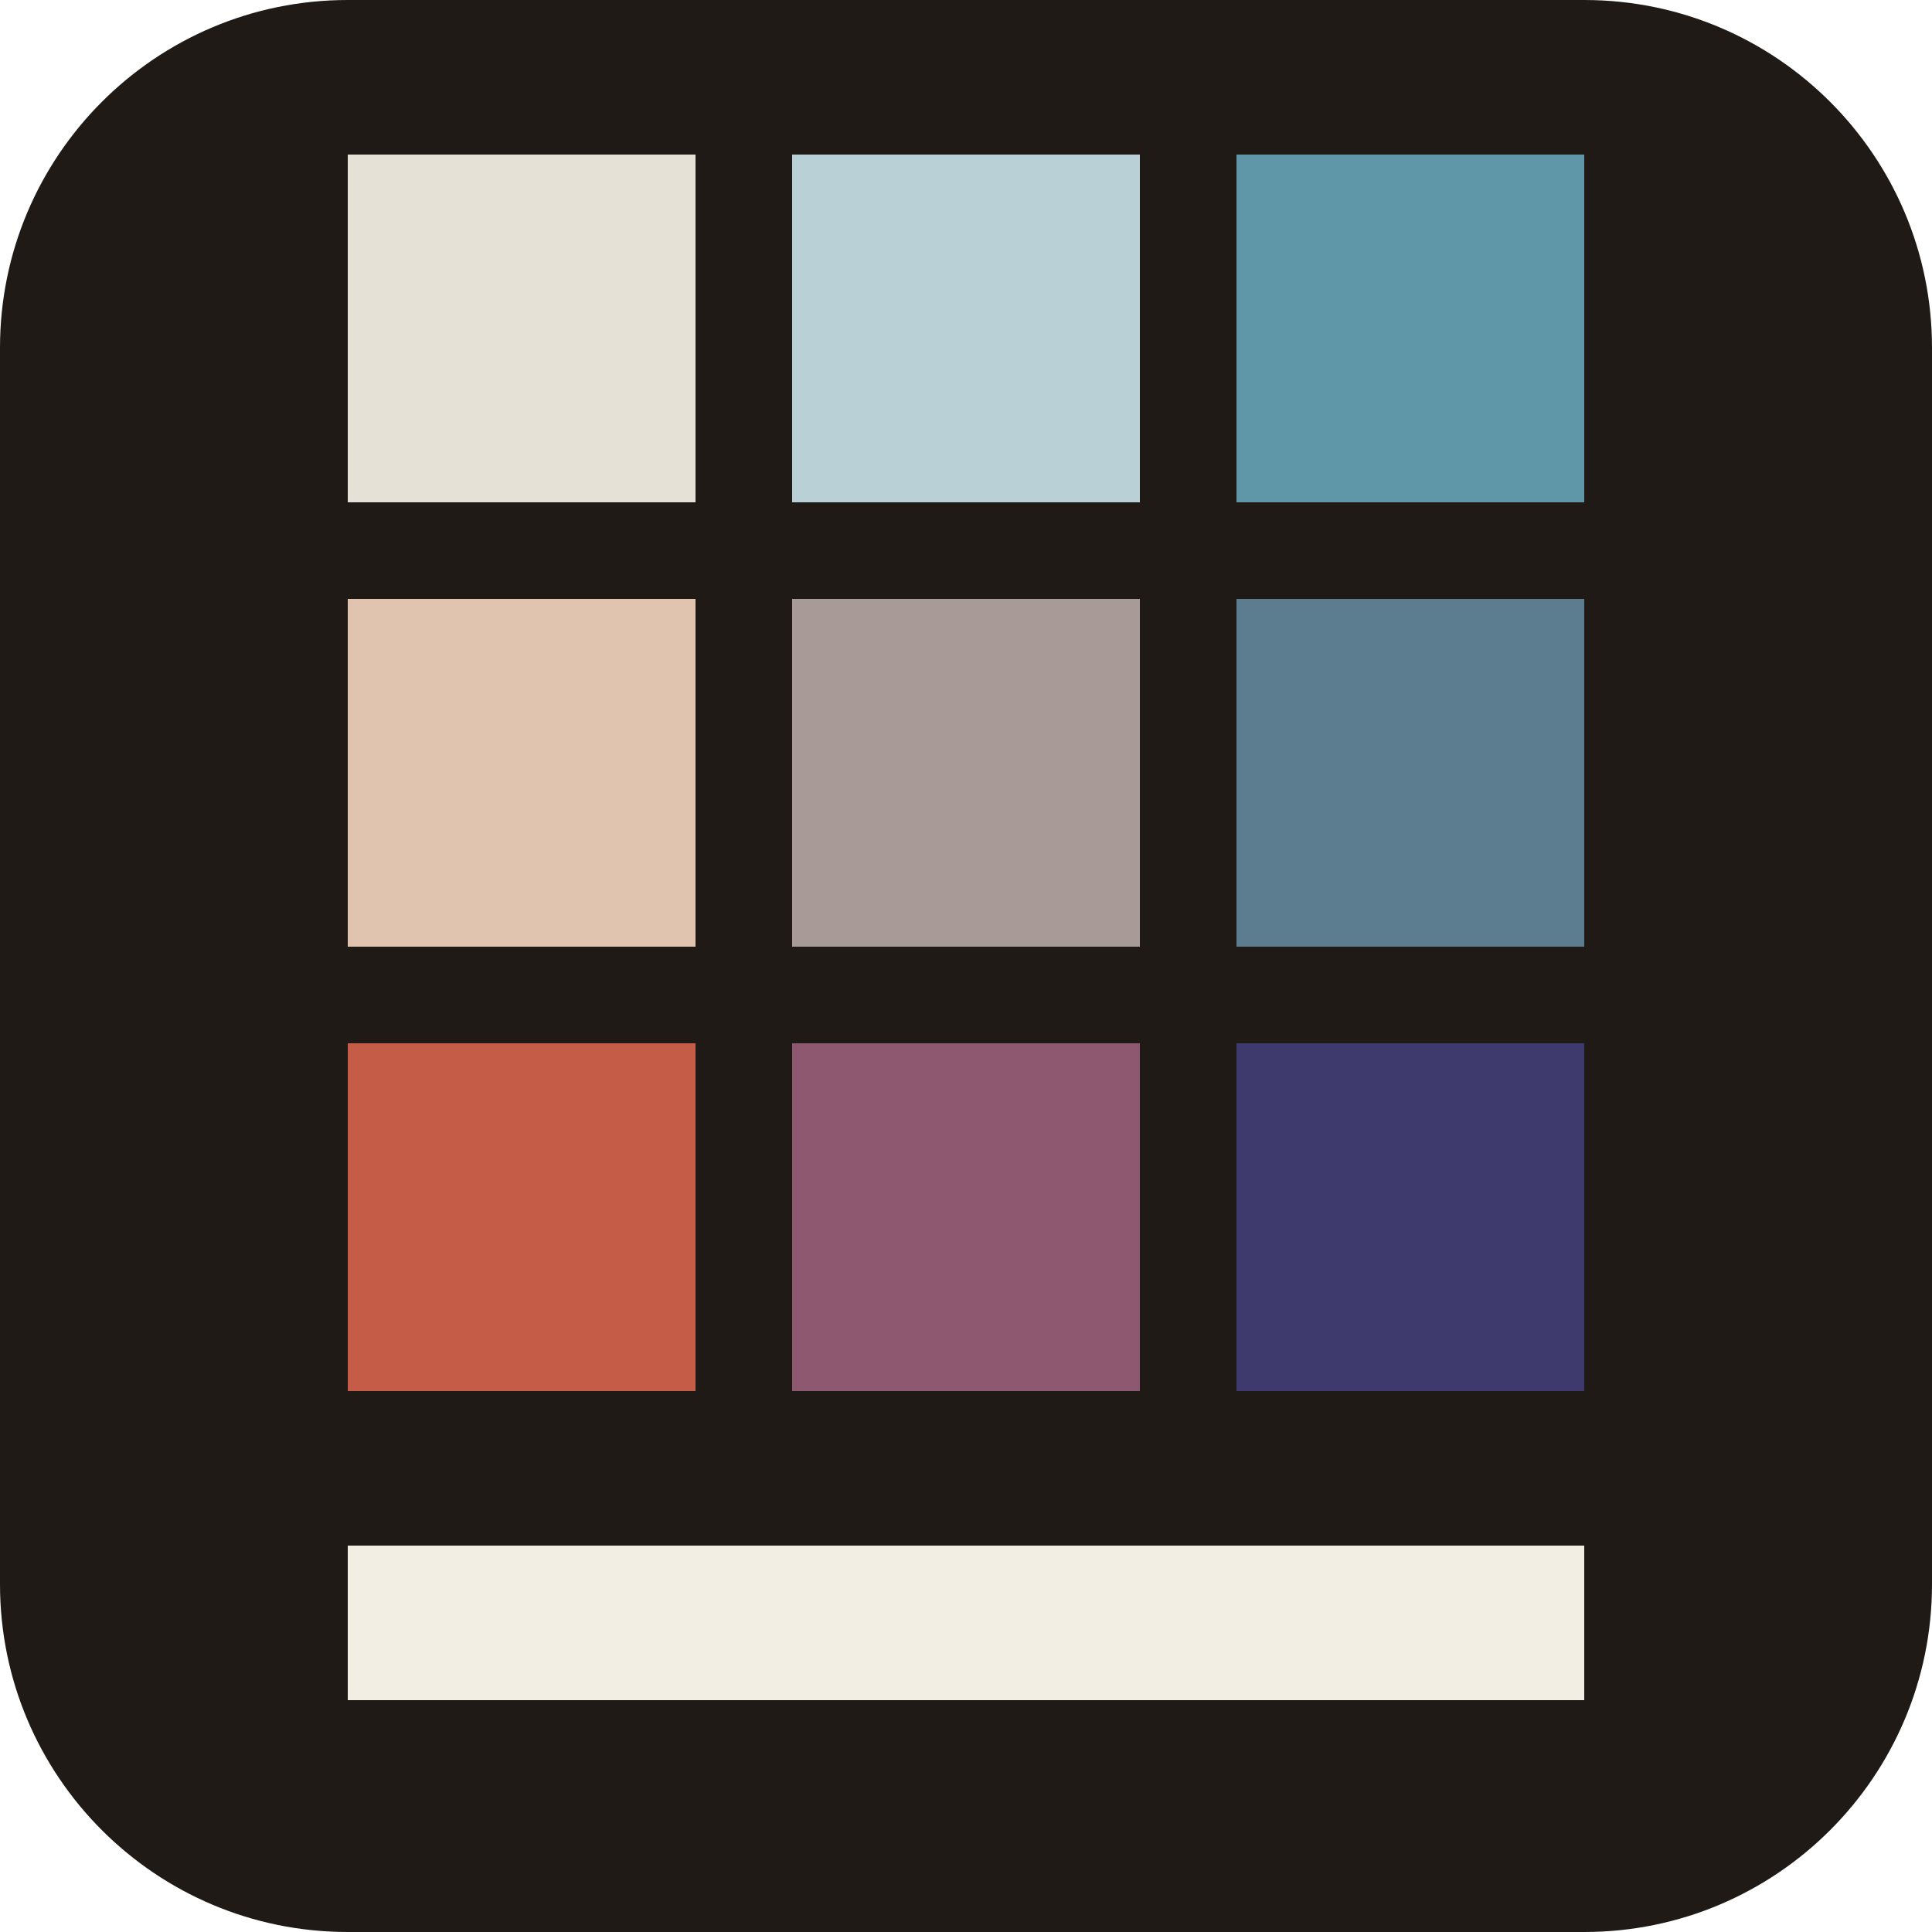
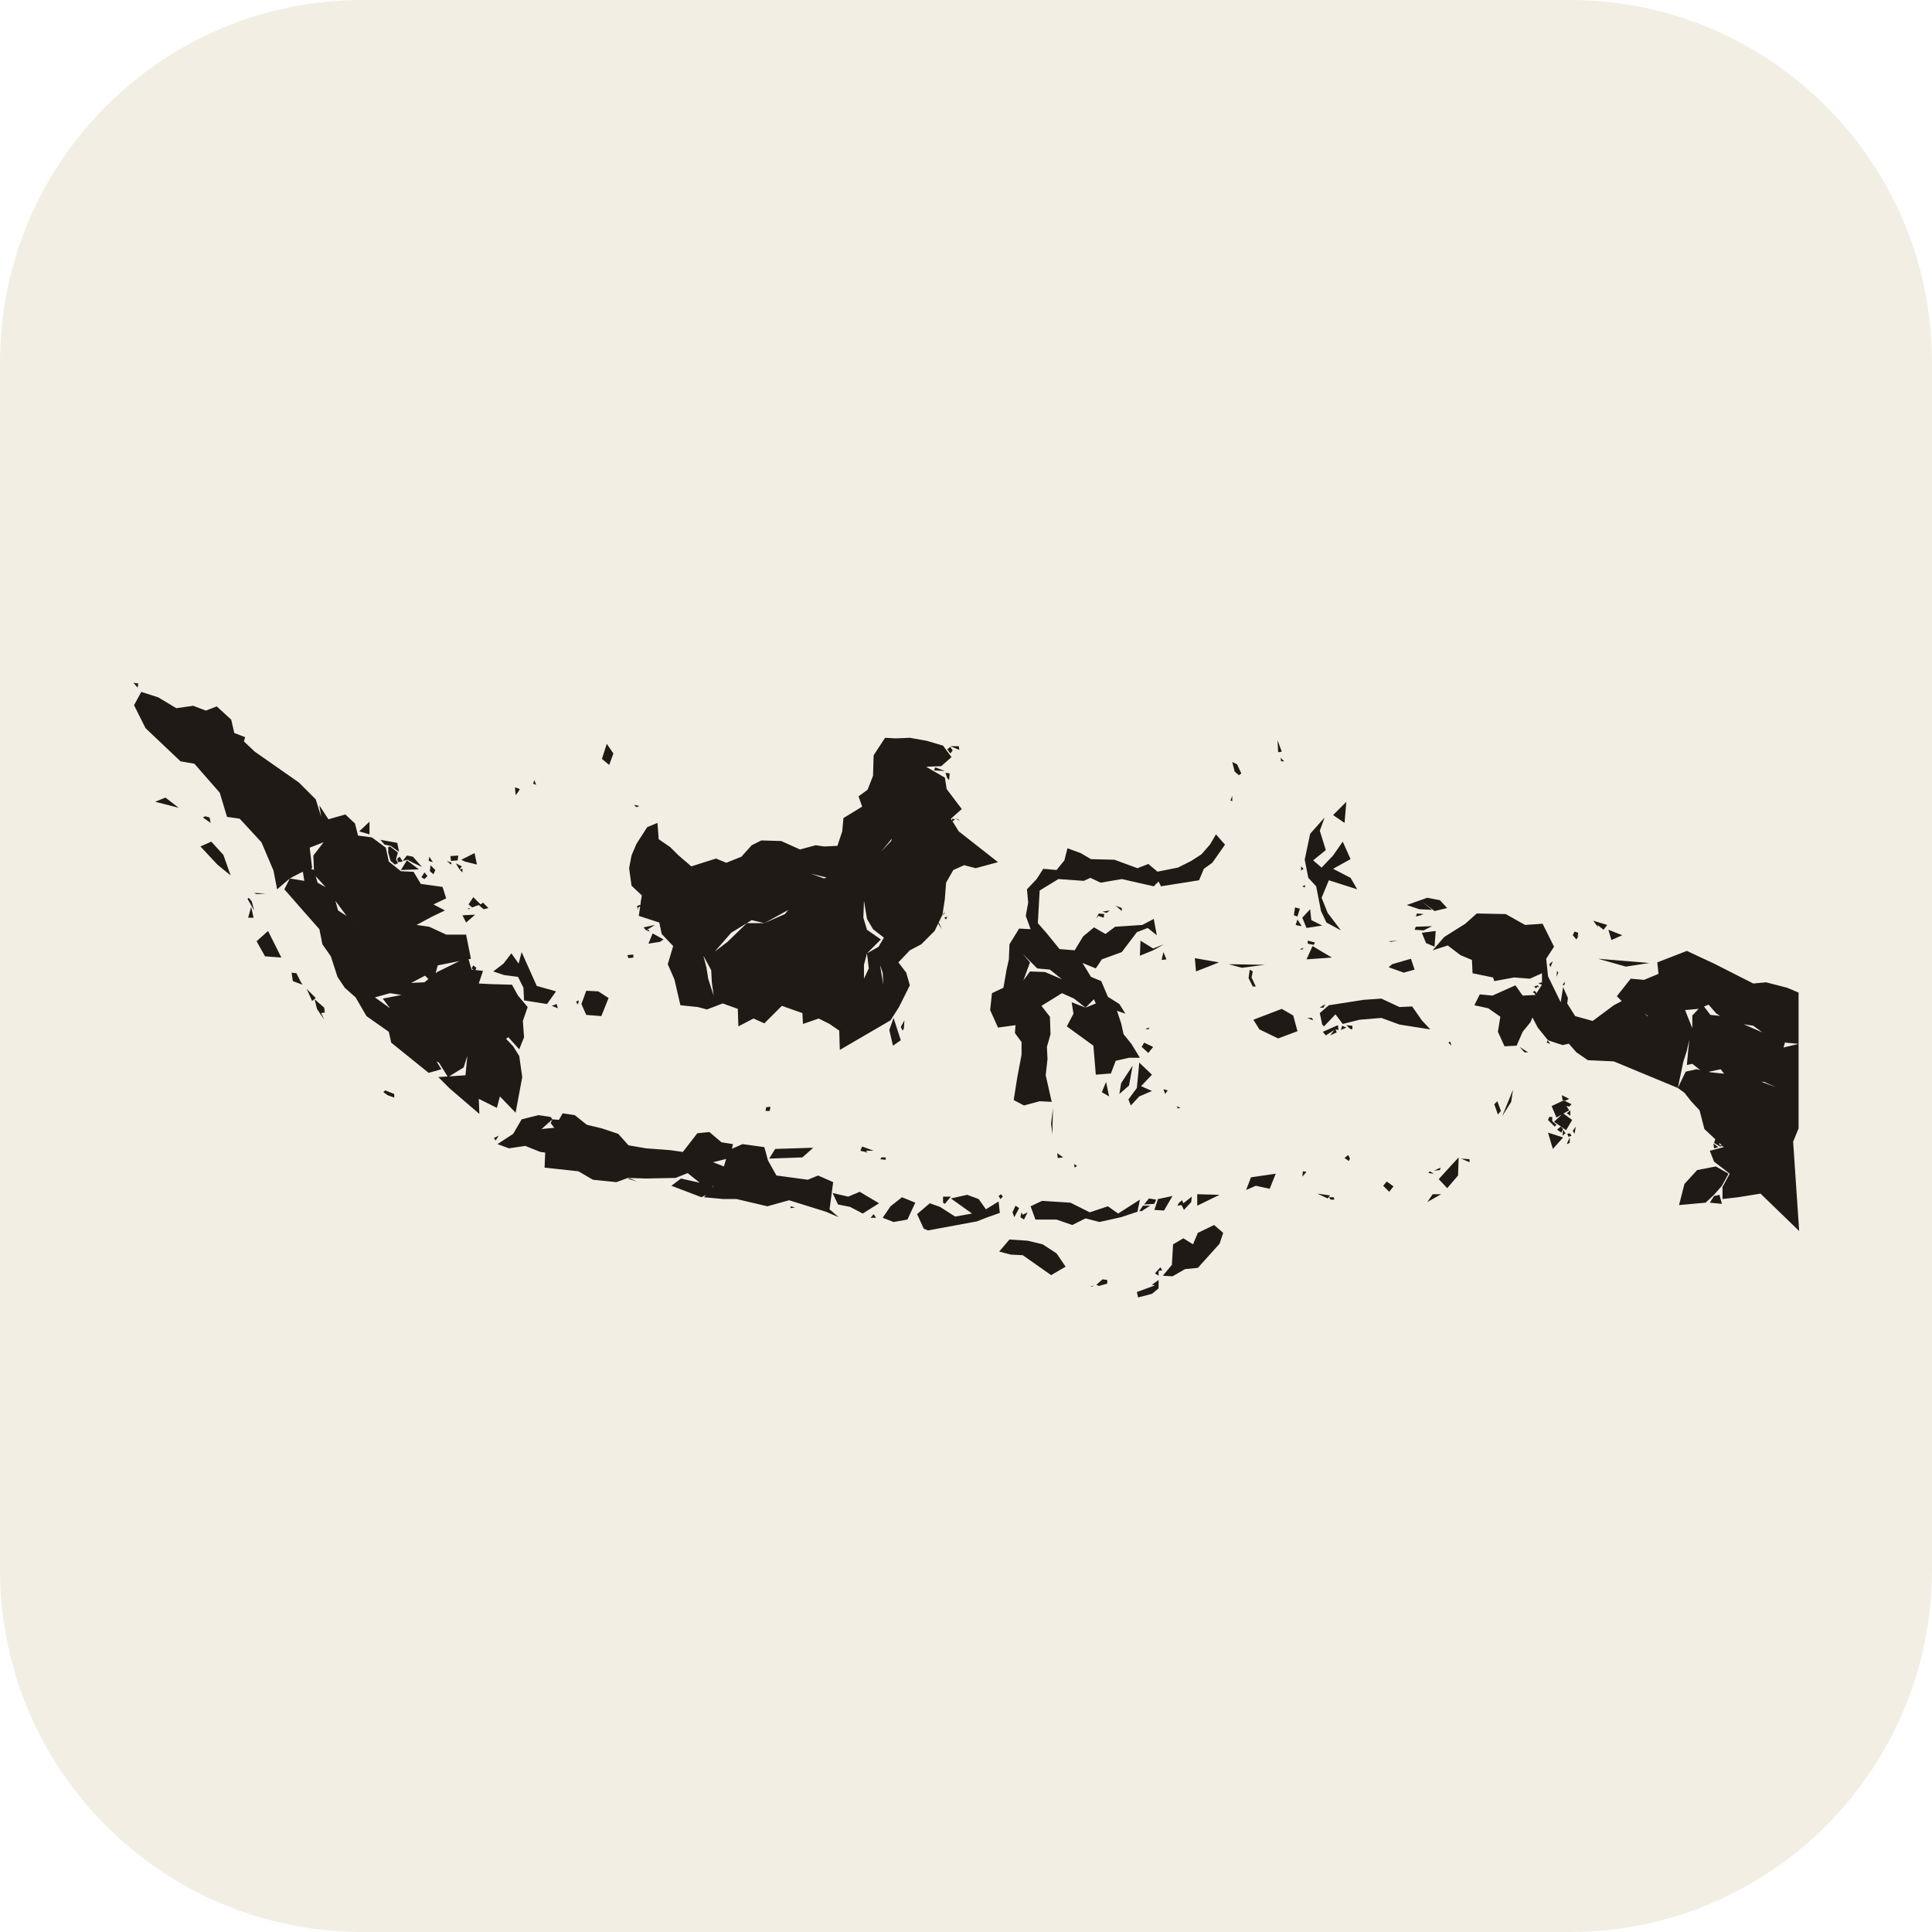
- <svg xmlns="http://www.w3.org/2000/svg" viewBox="0 0 100 100">
-   <rect width="100" height="100" rx="18" fill="#1f1a16" />
-   <rect x="18" y="54" width="18" height="18" fill="#c45c48" />
-   <rect x="41" y="54" width="18" height="18" fill="#8e5870" />
-   <rect x="64" y="54" width="18" height="18" fill="#3f3a6e" />
-   <rect x="18" y="31" width="18" height="18" fill="#e0c4b0" />
-   <rect x="41" y="31" width="18" height="18" fill="#a89a96" />
-   <rect x="64" y="31" width="18" height="18" fill="#5c7c90" />
-   <rect x="18" y="8" width="18" height="18" fill="#e6e1d6" />
-   <rect x="41" y="8" width="18" height="18" fill="#b9d0d6" />
-   <rect x="64" y="8" width="18" height="18" fill="#5f97a8" />
-   <rect x="18" y="80" width="64" height="8" fill="#f3eee4" />
+ <svg xmlns="http://www.w3.org/2000/svg" viewBox="0 0 32 32" role="img" aria-label="PKPRB">
+   <rect width="32" height="32" rx="6" fill="#f3eee4" />
+   <path fill="#1f1a16" d="M16.88 15.38L17.07 15.39L16.99 15.17L17.03 14.95L17.01 14.73L17.17 14.56L17.28 14.39L17.50 14.41L17.63 14.25L17.68 14.05L17.90 14.13L18.07 14.23L18.46 14.24L18.26 14.27L17.87 14.39L17.95 14.59L17.53 14.56L17.22 14.75L17.19 15.29L17.33 15.45L17.55 15.72L17.80 15.74L17.94 15.51L18.12 15.36L18.31 15.47L18.47 15.35L18.92 15.32L19.11 15.22L19.16 15.49L19.01 15.37L18.83 15.44L18.58 15.77L18.25 15.89L18.15 16.04L17.93 15.95L18.07 16.18L18.24 16.25L18.35 16.51L18.54 16.63L18.64 16.79L18.15 16.62L18.02 16.33L17.81 16.32L17.59 16.22L17.39 16.06L17.18 16.04L16.94 15.80L16.80 15.68L16.88 15.38ZM18.15 15.22L18.20 15.13L18.29 15.14L18.28 15.20L18.19 15.17L18.15 15.22ZM18.33 15.12L18.26 15.10L18.38 15.08L18.33 15.12ZM18.58 15.09L18.48 15.00L18.58 15.04L18.58 15.09ZM19.02 17.05L18.97 17.04L19.04 17.02L19.02 17.05ZM18.88 15.83L18.89 15.58L19.10 15.71L19.28 15.64L19.10 15.74L18.88 15.83ZM19.24 15.90L19.27 15.77L19.32 15.89L19.24 15.90ZM16.88 15.38L16.80 15.68L16.94 15.80L17.06 15.94L16.95 16.24L17.00 16.43L16.92 16.74L16.82 16.98L16.53 17.02L16.40 16.73L16.43 16.45L16.62 16.36L16.67 16.07L16.71 15.89L16.72 15.64L16.88 15.38ZM17.70 19.27L17.78 19.28L17.62 19.26L17.70 19.27ZM17.61 19.17L17.52 19.18L17.51 19.10L17.61 19.17ZM17.41 18.61L17.44 18.35L17.43 18.79L17.41 18.61ZM16.82 16.98L16.92 16.74L16.89 16.53L16.95 16.24L17.06 16.09L17.31 16.10L17.59 16.22L17.81 16.24L18.02 16.33L18.21 16.46L17.98 16.69L17.79 16.54L17.59 16.45L17.25 16.66L17.39 16.84L17.40 17.13L17.34 17.34L17.35 17.54L17.32 17.81L17.42 18.25L17.22 18.24L16.96 18.31L16.79 18.22L16.85 17.84L16.92 17.47L16.92 17.26L16.81 17.11L16.82 16.98ZM17.80 19.34L17.79 19.28L17.84 19.31L17.80 19.34ZM26.11 17.43L26.23 17.26L26.29 17.04L26.13 16.94L25.94 16.76L25.92 16.56L26.09 16.83L26.38 16.91L26.73 16.65L26.90 16.56L27.12 16.71L27.29 16.83L27.60 16.72L27.91 16.73L28.03 17.03L28.19 17.18L27.98 17.22L27.94 17.40L27.88 17.59L27.79 18.02L26.73 17.58L26.30 17.56L26.11 17.43ZM25.17 17.34L25.31 17.43L25.25 17.43L25.17 17.34ZM25.41 16.41L25.44 16.43L25.45 16.47L25.44 16.47L25.42 16.47L25.42 16.45L25.39 16.44L25.41 16.41ZM24.73 16.19L24.81 15.98L24.92 15.65L25.12 15.58L25.26 15.32L25.55 15.30L25.74 15.68L25.61 15.88L25.64 16.17L25.85 16.60L25.89 16.35L25.97 16.53L25.94 16.76L26.13 16.94L26.29 17.04L26.23 17.26L26.11 17.43L25.97 17.27L26.15 17.25L25.88 17.31L25.64 17.23L25.47 17.02L25.37 16.83L25.47 16.64L25.35 16.93L25.22 17.09L25.12 17.32L24.92 17.33L24.81 17.09L24.85 16.84L24.65 16.70L24.42 16.65L24.51 16.47L24.72 16.49L25.10 16.32L25.22 16.49L25.43 16.48L25.54 16.31L25.54 16.12L25.34 16.21L25.08 16.19L24.75 16.25L24.73 16.19ZM25.47 16.32L25.49 16.35L25.49 16.36L25.47 16.34L25.44 16.37L25.41 16.34L25.47 16.32ZM25.53 16.27L25.56 16.30L25.56 16.31L25.54 16.31L25.48 16.29L25.53 16.27ZM25.63 17.23L25.68 17.29L25.62 17.27L25.63 17.23ZM25.68 16.02L25.66 15.97L25.72 15.92L25.68 16.02ZM25.81 16.11L25.78 16.18L25.79 16.08L25.81 16.11ZM25.91 16.32L25.88 16.31L25.92 16.26L25.91 16.32ZM17.95 14.59L17.87 14.39L18.26 14.27L18.46 14.24L18.84 14.38L19.02 14.31L19.27 14.52L19.11 14.68L18.58 14.56L18.23 14.62L18.06 14.54L17.95 14.59ZM5.20 14.41L5.19 14.17L5.36 13.95L5.26 13.78L5.32 13.53L5.29 13.34L5.44 13.57L5.72 13.49L5.88 13.64L5.93 13.84L6.16 13.87L6.39 14.04L6.44 14.27L6.64 14.43L6.85 14.44L6.97 14.64L7.33 14.69L7.39 14.88L7.18 14.98L7.37 15.08L7.16 15.18L6.90 15.32L6.68 15.55L6.47 15.42L6.19 15.46L5.74 15.17L5.54 14.90L5.38 14.68L5.21 14.49L5.20 14.41ZM6.64 14.41L6.74 14.25L6.94 14.40L6.64 14.41ZM6.84 14.29L6.75 14.24L6.67 14.26L6.74 14.17L6.84 14.19L6.99 14.36L6.84 14.29ZM6.59 14.28L6.58 14.22L6.62 14.19L6.67 14.27L6.59 14.28ZM6.43 14.12L6.43 14.03L6.46 14.02L6.59 14.12L6.56 14.23L6.59 14.30L6.54 14.32L6.47 14.26L6.43 14.12ZM6.37 13.99L6.30 13.91L6.58 13.96L6.61 14.11L6.47 14.01L6.37 13.99ZM5.95 13.77L6.12 13.61L6.12 13.82L5.95 13.77ZM7.03 14.56L6.98 14.53L7.03 14.45L7.08 14.51L7.03 14.56ZM28.48 19.79L28.52 19.94L28.32 19.92L28.39 19.81L28.48 19.79ZM27.81 19.96L27.90 19.61L28.11 19.38L28.42 19.32L28.63 19.44L28.52 19.64L28.39 19.79L28.25 19.92L27.81 19.96ZM28.38 18.94L28.46 19.00L28.39 19.02L28.38 18.94ZM28.41 18.87L28.47 18.91L28.48 18.96L28.49 18.97L28.55 18.98L28.49 18.99L28.39 18.93L28.41 18.87ZM27.79 18.02L27.92 17.75L28.10 17.71L28.33 17.76L28.61 17.79L29.18 17.92L29.42 18.01L29.79 18.09L29.79 18.69L29.70 18.91L29.80 20.39L29.16 19.77L28.79 19.83L28.53 19.86L28.53 19.66L28.65 19.44L28.39 19.24L28.32 19.06L28.55 19.00L28.23 18.70L28.15 18.39L28.01 18.24L27.90 18.10L27.79 18.02ZM11.12 19.64L11.28 19.52L11.59 19.59L11.62 19.83L11.12 19.64ZM4.66 15.86L4.39 15.84L4.25 15.59L4.44 15.42L4.66 15.86ZM5.17 16.58L5.08 16.38L5.23 16.53L5.17 16.58ZM4.98 16.26L5.01 16.31L4.85 16.25L4.83 16.11L4.91 16.12L4.98 16.26ZM5.25 16.71L5.21 16.55L5.37 16.69L5.38 16.77L5.32 16.78L5.37 16.89L5.25 16.71ZM5.20 14.41L5.26 14.62L5.51 14.76L5.60 15.08L6.19 15.46L6.12 15.64L5.98 15.88L5.78 15.88L5.87 16.25L5.71 16.36L5.59 16.18L5.48 15.84L5.34 15.64L5.29 15.39L4.99 15.05L4.71 14.73L4.80 14.55L5.04 14.59L5.00 14.33L5.20 14.41ZM9.15 18.54L9.29 18.55L9.26 18.70L9.18 18.68L9.12 18.60L9.15 18.54ZM22.04 19.87L22.01 19.83L22.09 19.83L22.10 19.87L22.04 19.87ZM21.99 19.85L21.82 19.77L22.03 19.80L21.99 19.85ZM20.64 19.71L20.72 19.50L21.13 19.44L21.03 19.69L20.80 19.64L20.64 19.71ZM21.57 19.49L21.58 19.40L21.64 19.41L21.57 19.49ZM22.36 19.19L22.34 19.23L22.27 19.18L22.33 19.13L22.36 19.19ZM22.03 17.15L22.10 17.06L21.96 17.15L21.91 17.09L22.16 16.98L22.17 17.06L22.12 17.05L22.14 17.10L22.03 17.15ZM22.21 17.06L22.23 16.99L22.30 17.02L22.21 17.06ZM22.36 17.04L22.30 16.98L22.40 16.99L22.40 17.05L22.36 17.04ZM21.17 17.20L20.86 17.05L20.76 16.89L21.23 16.71L21.42 16.82L21.49 17.08L21.17 17.20ZM21.73 16.86L21.75 16.90L21.65 16.86L21.73 16.86ZM21.92 16.69L21.86 16.69L21.95 16.63L21.92 16.69ZM23.64 19.91L23.73 19.78L23.87 19.78L23.64 19.91ZM22.91 19.64L22.97 19.57L23.08 19.65L23.01 19.74L22.91 19.64ZM23.68 19.40L23.75 19.44L23.66 19.43L23.68 19.40ZM21.90 16.97L21.86 16.78L22.01 16.65L22.59 16.56L22.88 16.54L23.18 16.68L23.39 16.67L23.55 16.90L23.69 17.05L23.18 16.97L22.88 16.86L22.52 16.89L22.24 16.96L22.12 16.80L21.93 17.00L21.90 16.97ZM23.78 19.53L23.75 19.55L23.84 19.49L23.78 19.53ZM23.85 19.38L23.75 19.39L23.86 19.34L23.85 19.38ZM23.97 19.68L23.83 19.53L24.03 19.31L24.16 19.17L24.15 19.47L23.97 19.68ZM24.04 17.32L23.99 17.27L24.02 17.25L24.04 17.32ZM24.34 19.20L24.34 19.25L24.20 19.19L24.34 19.20ZM24.81 18.46L24.75 18.29L24.80 18.24L24.86 18.40L24.81 18.46ZM24.88 18.49L25.06 18.05L25.03 18.25L24.88 18.49ZM25.72 19.03L25.64 18.76L25.89 18.84L25.72 19.03ZM25.75 18.66L25.64 18.55L25.66 18.50L25.71 18.50L25.71 18.57L25.78 18.63L25.75 18.66ZM25.85 18.66L25.89 18.70L25.86 18.76L25.79 18.71L25.85 18.66ZM25.78 18.51L25.70 18.32L25.89 18.23L25.99 18.39L25.78 18.51ZM25.93 18.77L25.88 18.81L25.89 18.71L25.93 18.77ZM25.74 18.58L25.89 18.44L26.04 18.55L25.94 18.72L25.74 18.58ZM25.93 18.23L25.88 18.22L25.87 18.14L25.99 18.20L25.93 18.23ZM26.00 18.93L25.95 18.95L26.00 18.84L26.00 18.93ZM26.00 18.77L26.03 18.81L25.98 18.83L25.96 18.78L26.00 18.77ZM26.01 18.39L26.01 18.48L25.95 18.44L26.01 18.39ZM25.90 18.27L25.89 18.23L25.91 18.23L26.03 18.29L25.99 18.33L25.96 18.32L25.94 18.32L25.92 18.29L25.90 18.28L25.90 18.27ZM26.10 18.66L26.08 18.78L26.05 18.73L26.10 18.66ZM6.42 18.14L6.35 18.09L6.38 18.06L6.53 18.12L6.53 18.18L6.42 18.14ZM5.71 16.36L5.87 16.25L6.03 16.35L6.21 16.52L6.46 16.70L6.60 16.84L6.89 16.90L6.76 17.11L6.90 17.29L7.17 17.48L7.31 17.71L7.10 17.77L6.48 17.27L6.44 17.09L6.07 16.83L5.89 16.52L5.71 16.36ZM7.26 17.84L7.71 17.81L7.74 17.49L8.12 17.38L8.30 17.12L8.50 17.33L8.60 17.49L8.65 17.84L8.54 18.43L8.28 18.16L8.23 18.35L7.93 18.20L7.94 18.45L7.45 18.03L7.26 17.84ZM26.11 15.56L26.05 15.49L26.08 15.43L26.14 15.45L26.13 15.52L26.16 15.48L26.11 15.56ZM26.46 15.32L26.47 15.36L26.39 15.25L26.62 15.32L26.56 15.40L26.46 15.32ZM26.47 15.88L27.32 15.95L26.93 16.01L26.47 15.88ZM26.64 15.40L26.87 15.49L26.69 15.57L26.64 15.40ZM26.78 16.50L27.01 16.21L27.23 16.23L27.47 16.13L27.45 15.94L27.94 15.75L28.39 15.96L29.04 16.29L29.25 16.27L29.60 16.36L29.79 16.44L29.79 17.29L29.58 17.27L29.43 17.15L29.65 17.26L29.38 17.13L29.19 17.10L29.04 16.99L28.67 16.93L28.43 16.79L28.30 16.64L28.13 16.71L27.91 16.73L27.60 16.72L27.38 16.87L27.18 16.76L26.98 16.70L26.78 16.50ZM7.18 14.48L7.12 14.43L7.13 14.33L7.21 14.41L7.18 14.48ZM7.17 14.28L7.10 14.26L7.11 14.19L7.17 14.28ZM7.48 14.29L7.47 14.32L7.40 14.26L7.48 14.29ZM7.47 14.26L7.46 14.18L7.59 14.17L7.58 14.25L7.47 14.26ZM7.66 14.39L7.66 14.45L7.61 14.40L7.66 14.39ZM7.65 14.35L7.61 14.40L7.55 14.30L7.65 14.35ZM7.66 15.16L7.87 15.15L7.72 15.28L7.66 15.16ZM7.77 15.06L7.74 15.05L7.79 15.04L7.77 15.06ZM7.64 14.24L7.86 14.13L7.90 14.32L7.70 14.27L7.64 14.24ZM7.82 15.03L7.76 14.98L7.84 14.86L7.96 14.98L8.00 14.95L8.09 15.04L8.01 15.06L7.93 14.99L7.82 15.03ZM8.58 13.12L8.54 13.17L8.53 13.04L8.61 13.07L8.58 13.12ZM8.83 12.98L8.85 12.92L8.88 13.00L8.83 12.98ZM10.54 13.37L10.50 13.33L10.59 13.35L10.54 13.37ZM9.97 12.57L10.05 12.32L10.16 12.48L10.09 12.67L9.97 12.57ZM14.80 20.24L14.62 20.17L14.75 19.98L14.94 19.83L15.16 19.92L15.03 20.20L14.80 20.24ZM15.30 20.35L15.19 20.11L15.40 19.93L15.57 19.99L15.82 20.15L16.10 20.10L15.75 19.85L16.02 19.79L16.21 19.86L16.33 20.03L16.54 19.90L16.56 20.09L16.36 20.16L16.18 20.23L15.37 20.38L15.30 20.35ZM15.75 19.82L15.65 19.94L15.62 19.92L15.62 19.82L15.75 19.82ZM16.58 19.78L16.61 19.82L16.57 19.86L16.54 19.81L16.58 19.78ZM6.19 15.46L6.47 15.42L6.68 15.55L6.90 15.32L7.11 15.35L7.39 15.48L7.72 15.48L7.80 15.88L7.25 15.99L7.17 16.29L7.04 16.16L6.81 16.28L6.65 16.48L6.46 16.45L6.21 16.52L6.02 16.42L5.87 16.25L5.78 15.88L5.98 15.88L6.12 15.64L6.19 15.46ZM14.08 19.99L13.88 19.95L13.79 19.76L14.05 19.82L14.24 19.74L14.56 19.93L14.29 20.10L14.08 19.99ZM14.42 20.17L14.47 20.11L14.51 20.17L14.42 20.17ZM11.66 19.83L11.81 19.66L11.81 19.25L11.99 19.32L12.07 19.05L12.30 18.95L12.66 19.00L12.72 19.22L12.86 19.47L13.38 19.54L13.55 19.47L13.80 19.58L13.74 20.03L13.89 20.16L13.68 20.07L13.07 19.88L12.71 19.98L12.20 19.86L11.98 19.86L11.66 19.83ZM12.68 18.40L12.69 18.34L12.76 18.33L12.75 18.40L12.68 18.40ZM13.10 19.98L13.17 20.00L13.09 20.01L13.10 19.98ZM12.74 19.19L12.84 19.03L13.47 19.01L13.29 19.17L12.74 19.19ZM14.34 19.06L14.37 19.09L14.25 19.06L14.28 18.99L14.47 19.06L14.34 19.06ZM14.60 19.17L14.67 19.17L14.67 19.21L14.58 19.20L14.60 19.17ZM23.04 15.60L23.00 15.59L23.15 15.58L23.04 15.60ZM23.06 15.97L23.37 15.88L23.43 16.06L23.25 16.11L23.00 16.02L23.06 15.97ZM23.53 15.16L23.45 15.18L23.47 15.13L23.58 15.14L23.53 15.16ZM23.58 15.41L23.43 15.40L23.45 15.35L23.72 15.34L23.58 15.41ZM23.62 15.62L23.55 15.45L23.78 15.42L23.76 15.68L23.62 15.62ZM23.30 14.99L23.64 14.87L23.85 14.91L23.97 15.04L23.76 15.09L23.55 14.93L23.72 15.07L23.51 15.06L23.30 14.99ZM24.21 15.75L24.21 15.78L24.16 15.80L24.12 15.76L24.20 15.73L24.21 15.75ZM25.26 15.32L25.23 15.58L24.98 15.68L24.81 15.98L24.73 16.19L24.39 16.12L24.38 15.90L24.19 15.82L23.98 15.66L23.73 15.74L23.92 15.52L24.27 15.30L24.46 15.13L24.94 15.14L25.26 15.32ZM3.60 14.32L3.32 14.02L3.50 13.94L3.70 14.16L3.82 14.50L3.60 14.32ZM4.11 15.20L4.16 15.02L4.20 15.20L4.11 15.20ZM4.10 14.89L4.12 14.87L4.17 14.93L4.21 15.08L4.10 14.89ZM4.25 14.81L4.21 14.79L4.40 14.80L4.25 14.81ZM4.04 12.28L4.22 12.45L4.95 12.96L5.09 13.10L5.23 13.24L5.32 13.53L5.26 13.78L5.36 13.95L5.13 14.04L5.17 14.38L4.99 14.45L4.80 14.55L4.59 14.73L4.53 14.42L4.33 13.95L3.97 13.56L3.94 13.35L3.86 13.13L3.84 12.91L3.77 12.63L3.94 12.49L4.04 12.28ZM18.25 18.09L18.32 17.92L18.37 18.16L18.25 18.09ZM17.75 16.60L17.98 16.69L18.15 16.62L18.50 16.74L18.57 16.95L18.61 17.13L18.74 17.29L18.88 17.52L18.70 17.52L18.48 17.57L18.40 17.78L18.15 17.80L18.11 17.32L17.67 17.00L17.78 16.79L17.75 16.60ZM18.54 18.12L18.57 17.94L18.76 17.65L18.70 17.98L18.54 18.12ZM18.69 18.21L18.83 18.02L18.87 17.60L19.08 17.80L18.90 17.99L19.08 18.07L18.87 18.16L18.73 18.31L18.69 18.21ZM19.30 18.12L19.27 18.04L19.34 18.06L19.30 18.12ZM19.00 17.76L19.02 17.79L18.97 17.78L19.00 17.76ZM18.91 17.34L18.95 17.27L19.10 17.34L19.02 17.44L18.91 17.34ZM19.51 18.36L19.49 18.32L19.55 18.35L19.51 18.36ZM16.82 19.97L16.88 20.01L16.80 20.16L16.77 20.08L16.82 19.97ZM16.92 20.08L16.94 20.12L17.02 20.08L16.96 20.20L16.90 20.16L16.92 20.08ZM16.74 20.78L16.55 20.73L16.72 20.53L17.02 20.55L17.27 20.61L17.50 20.76L17.65 20.98L17.41 21.12L16.94 20.79L16.74 20.78ZM18.09 21.31L18.06 21.31L18.12 21.29L18.09 21.31ZM17.15 20.20L17.07 19.98L17.26 19.89L17.73 19.92L18.05 20.08L18.35 19.98L18.52 20.10L18.88 19.87L18.84 20.07L18.57 20.16L18.21 20.24L17.98 20.18L17.76 20.29L17.50 20.20L17.15 20.20ZM18.20 21.30L18.16 21.28L18.26 21.19L18.34 21.20L18.34 21.26L18.20 21.30ZM18.85 21.49L18.83 21.40L19.13 21.29L19.08 21.28L19.19 21.20L19.19 21.34L19.08 21.43L18.85 21.49ZM18.91 20.06L18.87 20.06L18.93 19.97L19.05 19.97L18.91 20.06ZM18.95 19.95L19.03 19.85L19.15 19.87L19.12 19.94L18.95 19.95ZM19.16 21.11L19.13 21.09L19.22 20.99L19.25 21.04L19.19 21.05L19.19 21.13L19.16 21.11ZM19.26 21.13L19.41 20.95L19.43 20.61L19.60 20.51L19.76 20.61L19.84 20.42L20.11 20.29L20.26 20.42L20.20 20.60L19.84 21.00L19.63 21.02L19.42 21.14L19.26 21.13ZM19.12 20.04L19.18 19.86L19.42 19.81L19.28 20.05L19.12 20.04ZM19.61 20.04L19.57 19.96L19.50 19.97L19.53 19.92L19.58 19.88L19.60 19.93L19.74 19.82L19.73 19.91L19.61 20.04ZM19.83 19.97L19.83 19.78L20.20 19.79L19.83 19.97ZM13.74 16.96L13.89 16.57L14.09 16.34L14.31 16.21L14.39 16.04L14.36 15.79L14.59 15.66L14.57 15.95L14.63 16.31L14.83 16.26L15.07 16.32L14.89 16.68L14.75 16.90L13.91 17.39L13.90 17.07L13.74 16.96ZM14.79 17.32L14.73 17.06L14.80 16.86L14.92 17.23L14.79 17.32ZM14.97 17.04L14.95 17.07L14.92 17.01L14.98 16.90L14.97 17.04ZM2.28 11.39L2.21 11.31L2.29 11.32L2.28 11.39ZM2.57 13.28L2.74 13.21L2.96 13.38L2.73 13.32L2.57 13.28ZM3.40 13.52L3.47 13.54L3.49 13.63L3.36 13.54L3.40 13.52ZM4.04 12.28L3.94 12.49L3.77 12.63L3.91 12.86L3.86 13.13L3.94 13.35L3.97 13.56L3.76 13.53L3.64 13.13L3.22 12.65L2.99 12.61L2.41 12.06L2.22 11.68L2.34 11.46L2.62 11.55L2.92 11.73L3.20 11.69L3.41 11.77L3.59 11.70L3.83 11.92L3.88 12.14L4.06 12.21L4.04 12.28ZM11.56 16.68L11.82 16.49L11.79 16.27L11.78 16.07L11.65 15.83L11.84 15.76L12.05 15.60L12.37 15.29L12.66 15.29L13.00 15.14L13.19 14.91L13.10 14.72L13.43 14.47L13.65 14.55L13.92 14.45L14.12 14.43L14.20 14.65L13.95 14.83L14.12 15.04L14.31 14.92L14.30 15.20L14.36 15.40L14.59 15.56L14.36 15.79L14.31 15.98L14.31 16.21L14.09 16.34L13.99 16.51L13.74 16.96L13.56 16.87L13.30 16.96L13.29 16.78L12.95 16.66L12.66 16.95L12.48 16.87L12.23 17.00L12.22 16.71L11.97 16.62L11.71 16.72L11.56 16.68ZM27.94 17.64L27.96 17.42L27.98 17.22L28.19 17.18L28.03 17.03L28.03 16.82L28.20 16.64L28.33 16.81L28.53 16.83L28.87 16.96L29.19 17.10L29.38 17.13L29.60 17.16L29.54 17.35L29.79 17.29L29.79 18.09L29.42 18.01L29.22 17.92L28.63 17.88L28.50 17.71L28.22 17.77L28.03 17.62L27.94 17.64ZM8.35 16.15L8.17 16.09L8.34 15.96L8.47 15.79L8.59 15.96L8.64 15.77L8.89 16.33L9.21 16.42L9.06 16.63L8.68 16.57L8.67 16.36L8.58 16.18L8.35 16.15ZM9.22 16.63L9.24 16.70L9.14 16.66L9.22 16.63ZM9.57 16.64L9.54 16.59L9.59 16.57L9.57 16.64ZM9.71 16.81L9.63 16.63L9.71 16.41L9.91 16.42L10.08 16.53L9.96 16.83L9.71 16.81ZM6.34 16.54L6.65 16.48L6.81 16.28L7.03 16.27L7.24 16.10L7.75 15.85L7.81 16.06L8.00 16.08L7.93 16.29L8.13 16.30L8.48 16.31L8.58 16.49L8.74 16.68L8.66 16.91L8.68 17.18L8.60 17.38L8.42 17.18L8.12 17.38L7.74 17.49L7.68 17.68L7.42 17.84L7.27 17.60L6.94 17.44L6.68 17.17L6.79 17.00L6.60 16.84L6.46 16.70L6.34 16.54ZM7.84 15.99L7.89 16.03L7.87 16.08L7.81 16.04L7.84 15.99ZM8.26 18.81L8.21 18.89L8.18 18.85L8.26 18.81ZM9.15 18.54L8.97 18.70L8.97 18.90L8.95 19.08L8.70 18.98L8.43 19.02L8.24 18.95L8.50 18.78L8.64 18.54L8.92 18.47L9.12 18.50L9.15 18.54ZM19.23 14.68L19.11 14.45L19.51 14.37L19.73 14.26L19.90 14.15L20.04 13.99L20.14 13.82L20.29 13.99L20.08 14.29L19.94 14.39L19.86 14.58L19.23 14.68ZM20.38 13.26L20.41 13.18L20.41 13.27L20.38 13.26ZM20.45 12.78L20.41 12.62L20.49 12.66L20.56 12.81L20.52 12.84L20.45 12.78ZM21.22 12.61L21.21 12.55L21.27 12.61L21.22 12.61ZM21.17 12.46L21.16 12.26L21.23 12.45L21.17 12.46ZM13.87 14.01L13.95 13.77L13.97 13.55L14.28 13.36L14.22 13.19L14.37 13.08L14.46 12.85L14.47 12.51L14.66 12.22L14.84 12.23L15.07 12.22L15.35 12.27L15.62 12.35L15.76 12.54L15.59 12.69L15.34 12.70L15.65 12.88L15.68 13.07L15.93 13.40L15.70 13.35L15.47 13.38L15.21 13.36L15.02 13.49L14.86 13.61L14.83 13.82L14.59 14.11L14.36 14.20L14.07 14.02L13.87 14.01ZM15.49 12.71L15.65 12.77L15.47 12.76L15.49 12.71ZM15.69 12.89L15.66 12.80L15.73 12.81L15.72 12.92L15.69 12.89ZM15.66 12.44L15.74 12.53L15.61 12.50L15.60 12.46L15.66 12.44ZM15.78 12.43L15.74 12.48L15.69 12.41L15.74 12.37L15.78 12.43ZM15.89 12.42L15.74 12.36L15.88 12.36L15.89 12.42ZM13.43 14.47L13.46 14.24L13.65 14.02L13.87 14.01L14.07 14.02L14.36 14.20L14.59 14.11L14.76 13.93L14.86 13.61L15.02 13.49L15.21 13.36L15.46 13.33L15.70 13.35L15.93 13.40L15.75 13.56L15.88 13.77L16.53 14.28L16.16 14.38L15.97 14.33L15.79 14.41L15.67 14.62L15.65 14.89L15.61 15.15L15.48 15.42L15.26 15.64L15.07 15.74L14.88 15.94L15.01 16.11L15.07 16.32L14.83 16.26L14.63 16.31L14.62 16.11L14.50 15.77L14.64 15.53L14.46 15.39L14.36 15.22L14.31 14.92L14.12 15.04L13.95 14.83L14.07 14.68L14.12 14.43L13.92 14.45L13.75 14.55L13.43 14.47ZM15.56 15.30L15.60 15.39L15.51 15.25L15.56 15.30ZM15.58 15.25L15.62 15.27L15.51 15.22L15.58 15.25ZM15.64 15.14L15.61 15.16L15.66 15.11L15.64 15.14ZM15.63 15.13L15.61 15.16L15.65 15.08L15.63 15.13ZM15.64 15.20L15.69 15.18L15.67 15.23L15.64 15.20ZM15.82 13.57L15.77 13.61L15.77 13.56L15.82 13.57ZM15.87 13.57L15.90 13.60L15.82 13.55L15.87 13.57ZM10.44 19.52L10.55 19.57L10.39 19.52L10.44 19.52ZM10.40 19.51L10.32 19.31L10.41 18.97L10.70 19.02L11.10 19.05L11.31 19.08L11.55 18.77L11.75 18.75L11.95 18.92L12.14 18.95L12.09 19.18L11.81 19.25L11.83 19.52L11.79 19.74L11.62 19.83L11.59 19.59L11.39 19.43L11.19 19.51L10.69 19.52L10.40 19.51ZM20.80 16.34L20.75 16.34L20.68 16.20L20.70 16.06L20.75 16.09L20.73 16.19L20.80 16.34ZM20.57 16.03L20.35 15.97L20.95 15.98L20.57 16.03ZM19.81 16.09L19.79 15.87L20.19 15.94L19.81 16.09ZM21.50 15.33L21.46 15.32L21.49 15.23L21.56 15.34L21.50 15.33ZM21.49 15.18L21.43 15.16L21.45 15.03L21.53 15.05L21.49 15.18ZM21.57 15.73L21.53 15.72L21.59 15.70L21.57 15.73ZM21.57 14.68L21.62 14.66L21.61 14.70L21.57 14.68ZM21.55 14.42L21.55 14.35L21.59 14.39L21.55 14.42ZM21.66 15.63L21.66 15.58L21.78 15.61L21.76 15.65L21.66 15.63ZM21.57 15.20L21.70 15.06L21.72 15.24L21.90 15.33L21.64 15.37L21.57 15.20ZM21.64 15.89L21.74 15.67L22.06 15.86L21.64 15.89ZM21.61 14.24L21.70 13.81L21.94 13.54L21.86 13.76L21.96 14.08L21.75 14.25L21.89 14.37L22.08 14.17L22.24 13.94L22.37 14.23L22.08 14.39L22.37 14.54L22.48 14.73L22.01 14.58L21.89 14.87L21.99 15.12L22.21 15.41L21.97 15.28L21.88 15.09L21.80 14.68L21.67 14.54L21.61 14.24ZM22.08 13.50L22.30 13.28L22.27 13.63L22.08 13.50ZM10.49 15.81L10.49 15.86L10.41 15.87L10.39 15.82L10.49 15.81ZM10.59 14.99L10.63 15.00L10.57 15.03L10.57 15.07L10.55 15.01L10.59 14.99ZM10.62 14.94L10.62 14.99L10.61 14.91L10.62 14.94ZM10.74 15.40L10.76 15.43L10.70 15.41L10.74 15.40ZM10.66 15.36L10.85 15.32L10.70 15.41L10.66 15.36ZM10.93 15.60L10.74 15.63L10.81 15.46L10.99 15.56L10.93 15.60ZM13.65 14.02L13.46 14.24L13.43 14.47L13.26 14.67L13.19 14.91L13.06 15.07L12.66 15.29L12.45 15.24L12.11 15.45L11.84 15.76L11.65 15.83L11.70 16.02L11.73 16.21L11.82 16.49L11.56 16.68L11.27 16.65L11.17 16.22L11.06 15.97L11.15 15.67L10.96 15.47L10.92 15.28L10.58 15.17L10.63 14.83L10.46 14.67L10.42 14.38L10.46 14.17L10.54 13.98L10.72 13.70L10.89 13.63L10.91 13.90L11.10 14.03L11.23 14.16L11.45 14.35L11.86 14.22L12.03 14.29L12.28 14.19L12.45 14.00L12.61 13.92L12.94 13.93L13.25 14.07L13.51 14.00L13.65 14.02ZM8.95 19.08L8.97 18.90L8.97 18.70L9.18 18.68L9.32 18.44L9.52 18.47L9.72 18.63L9.97 18.69L10.24 18.78L10.41 18.97L10.37 19.17L10.40 19.51L10.21 19.58L9.82 19.54L9.58 19.40L9.02 19.34L9.03 19.09L8.95 19.08Z" />
</svg>
